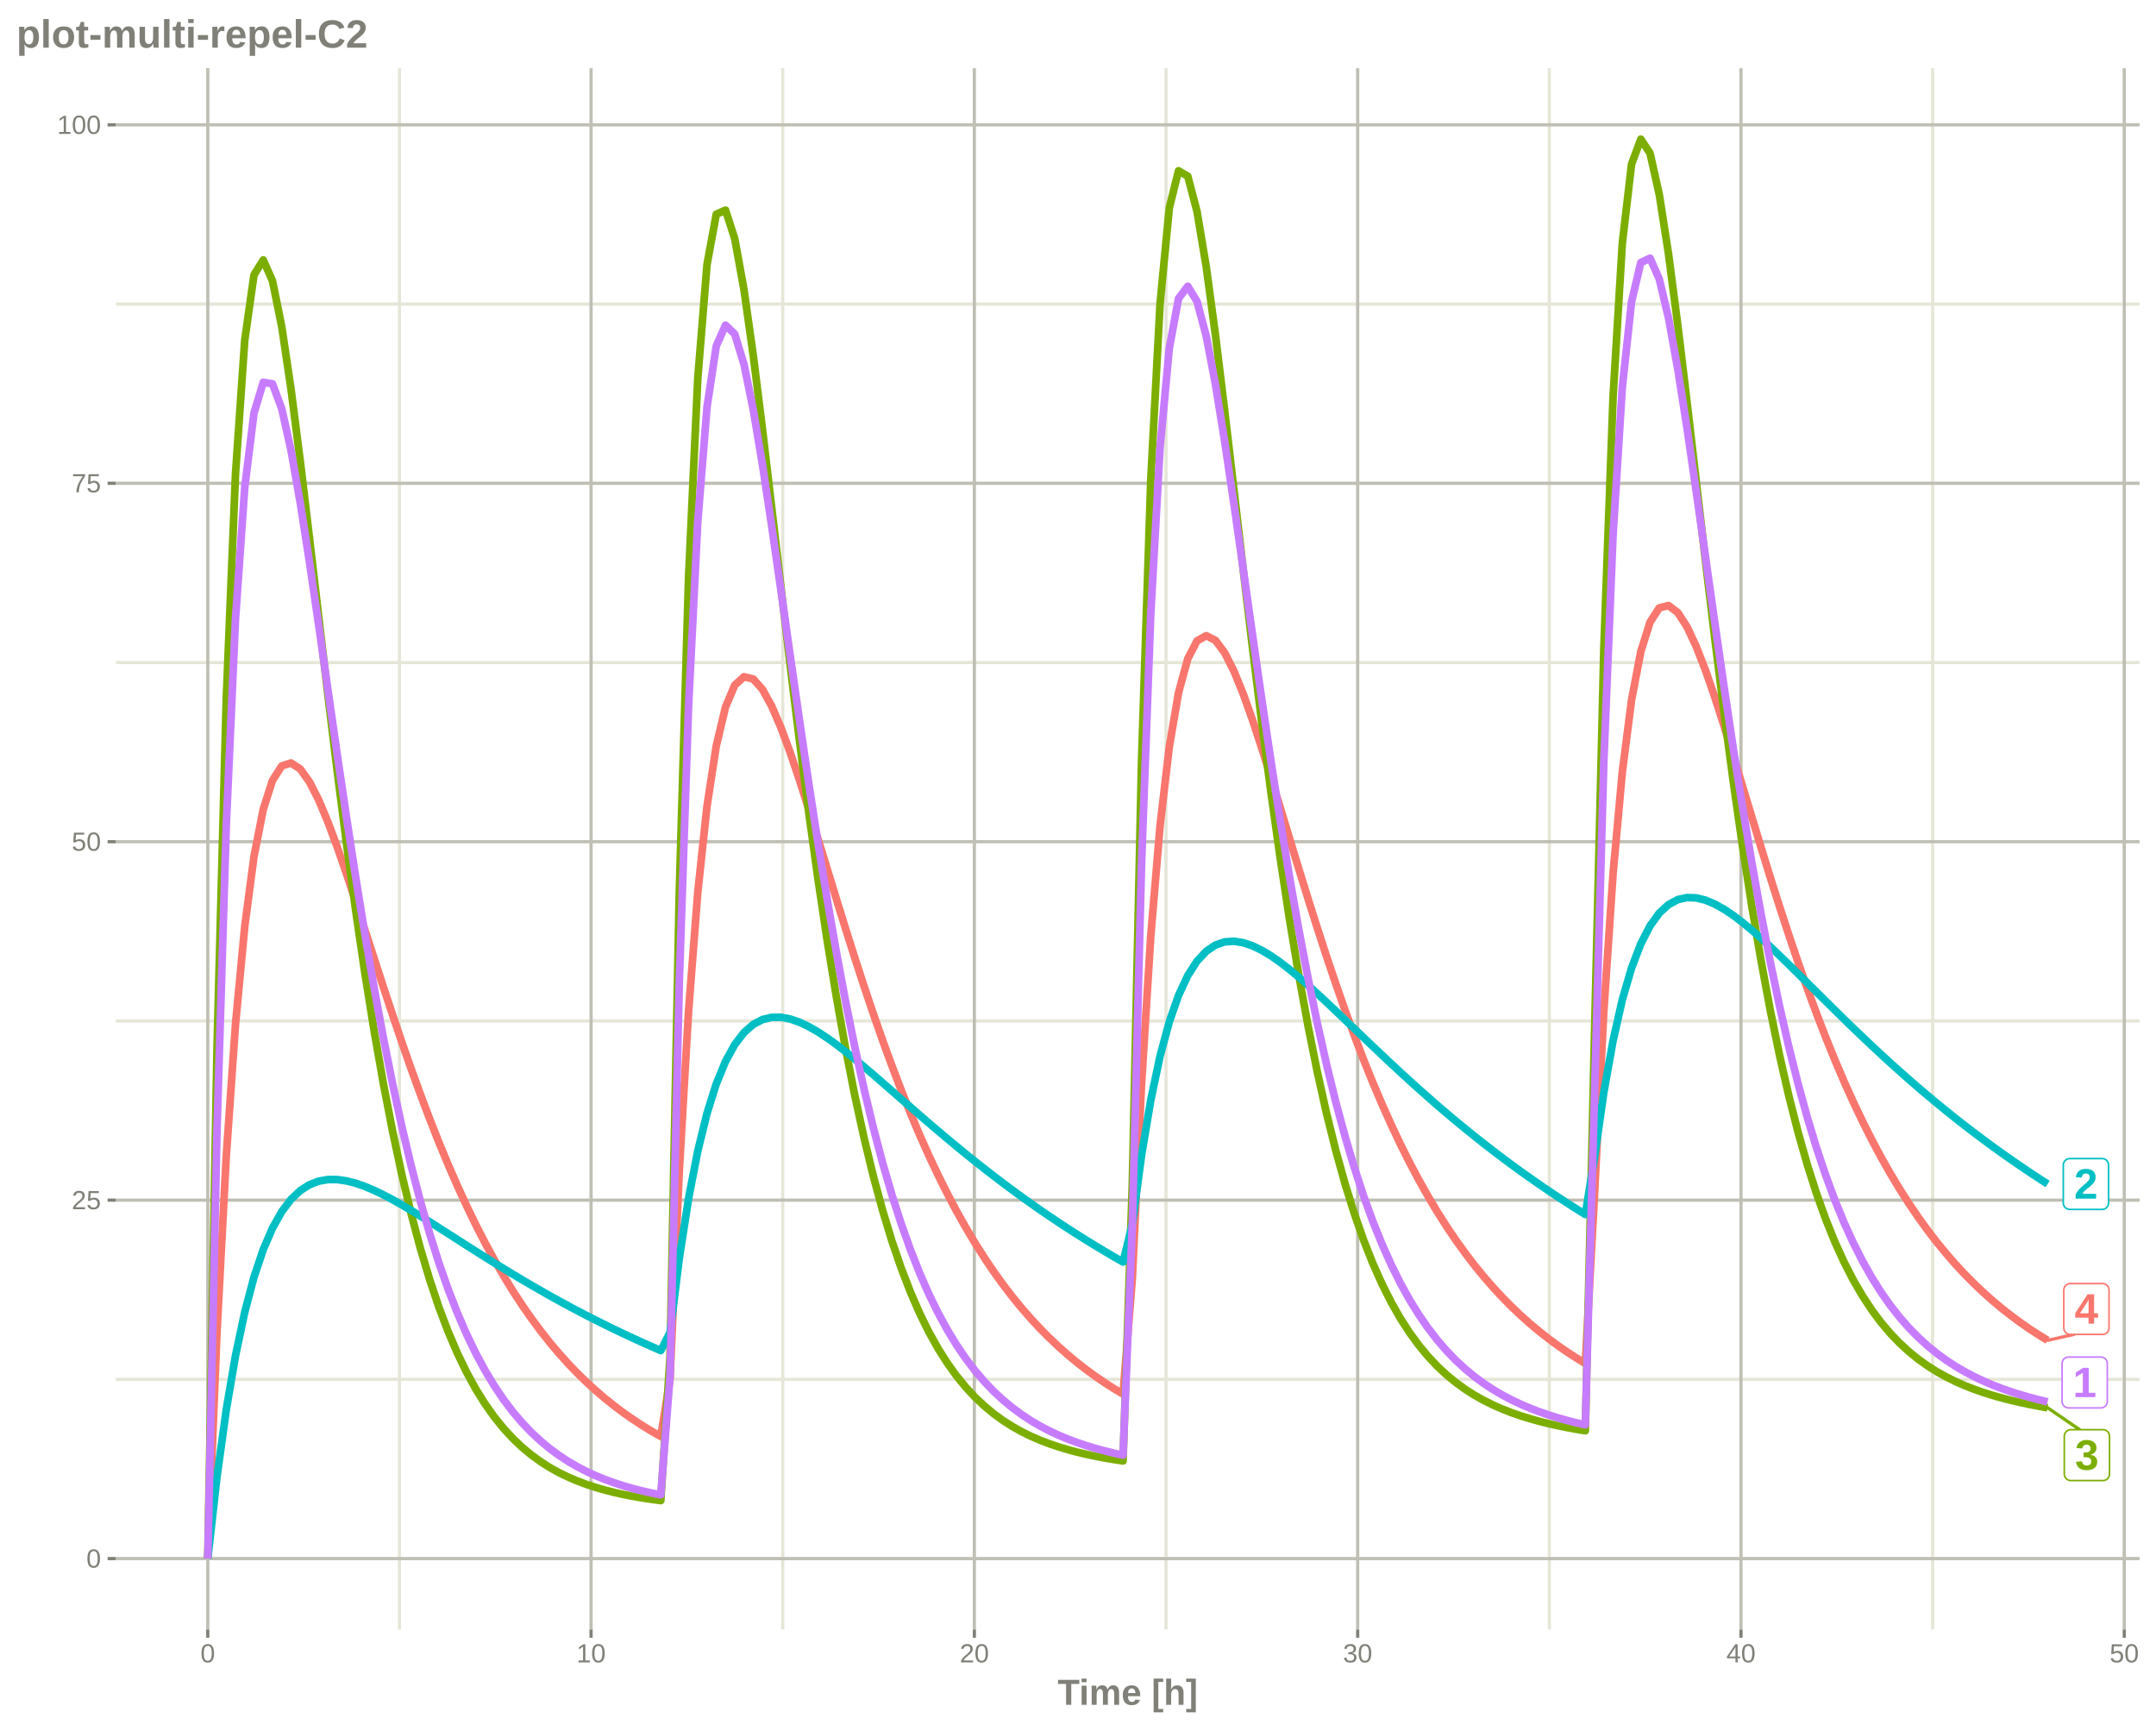
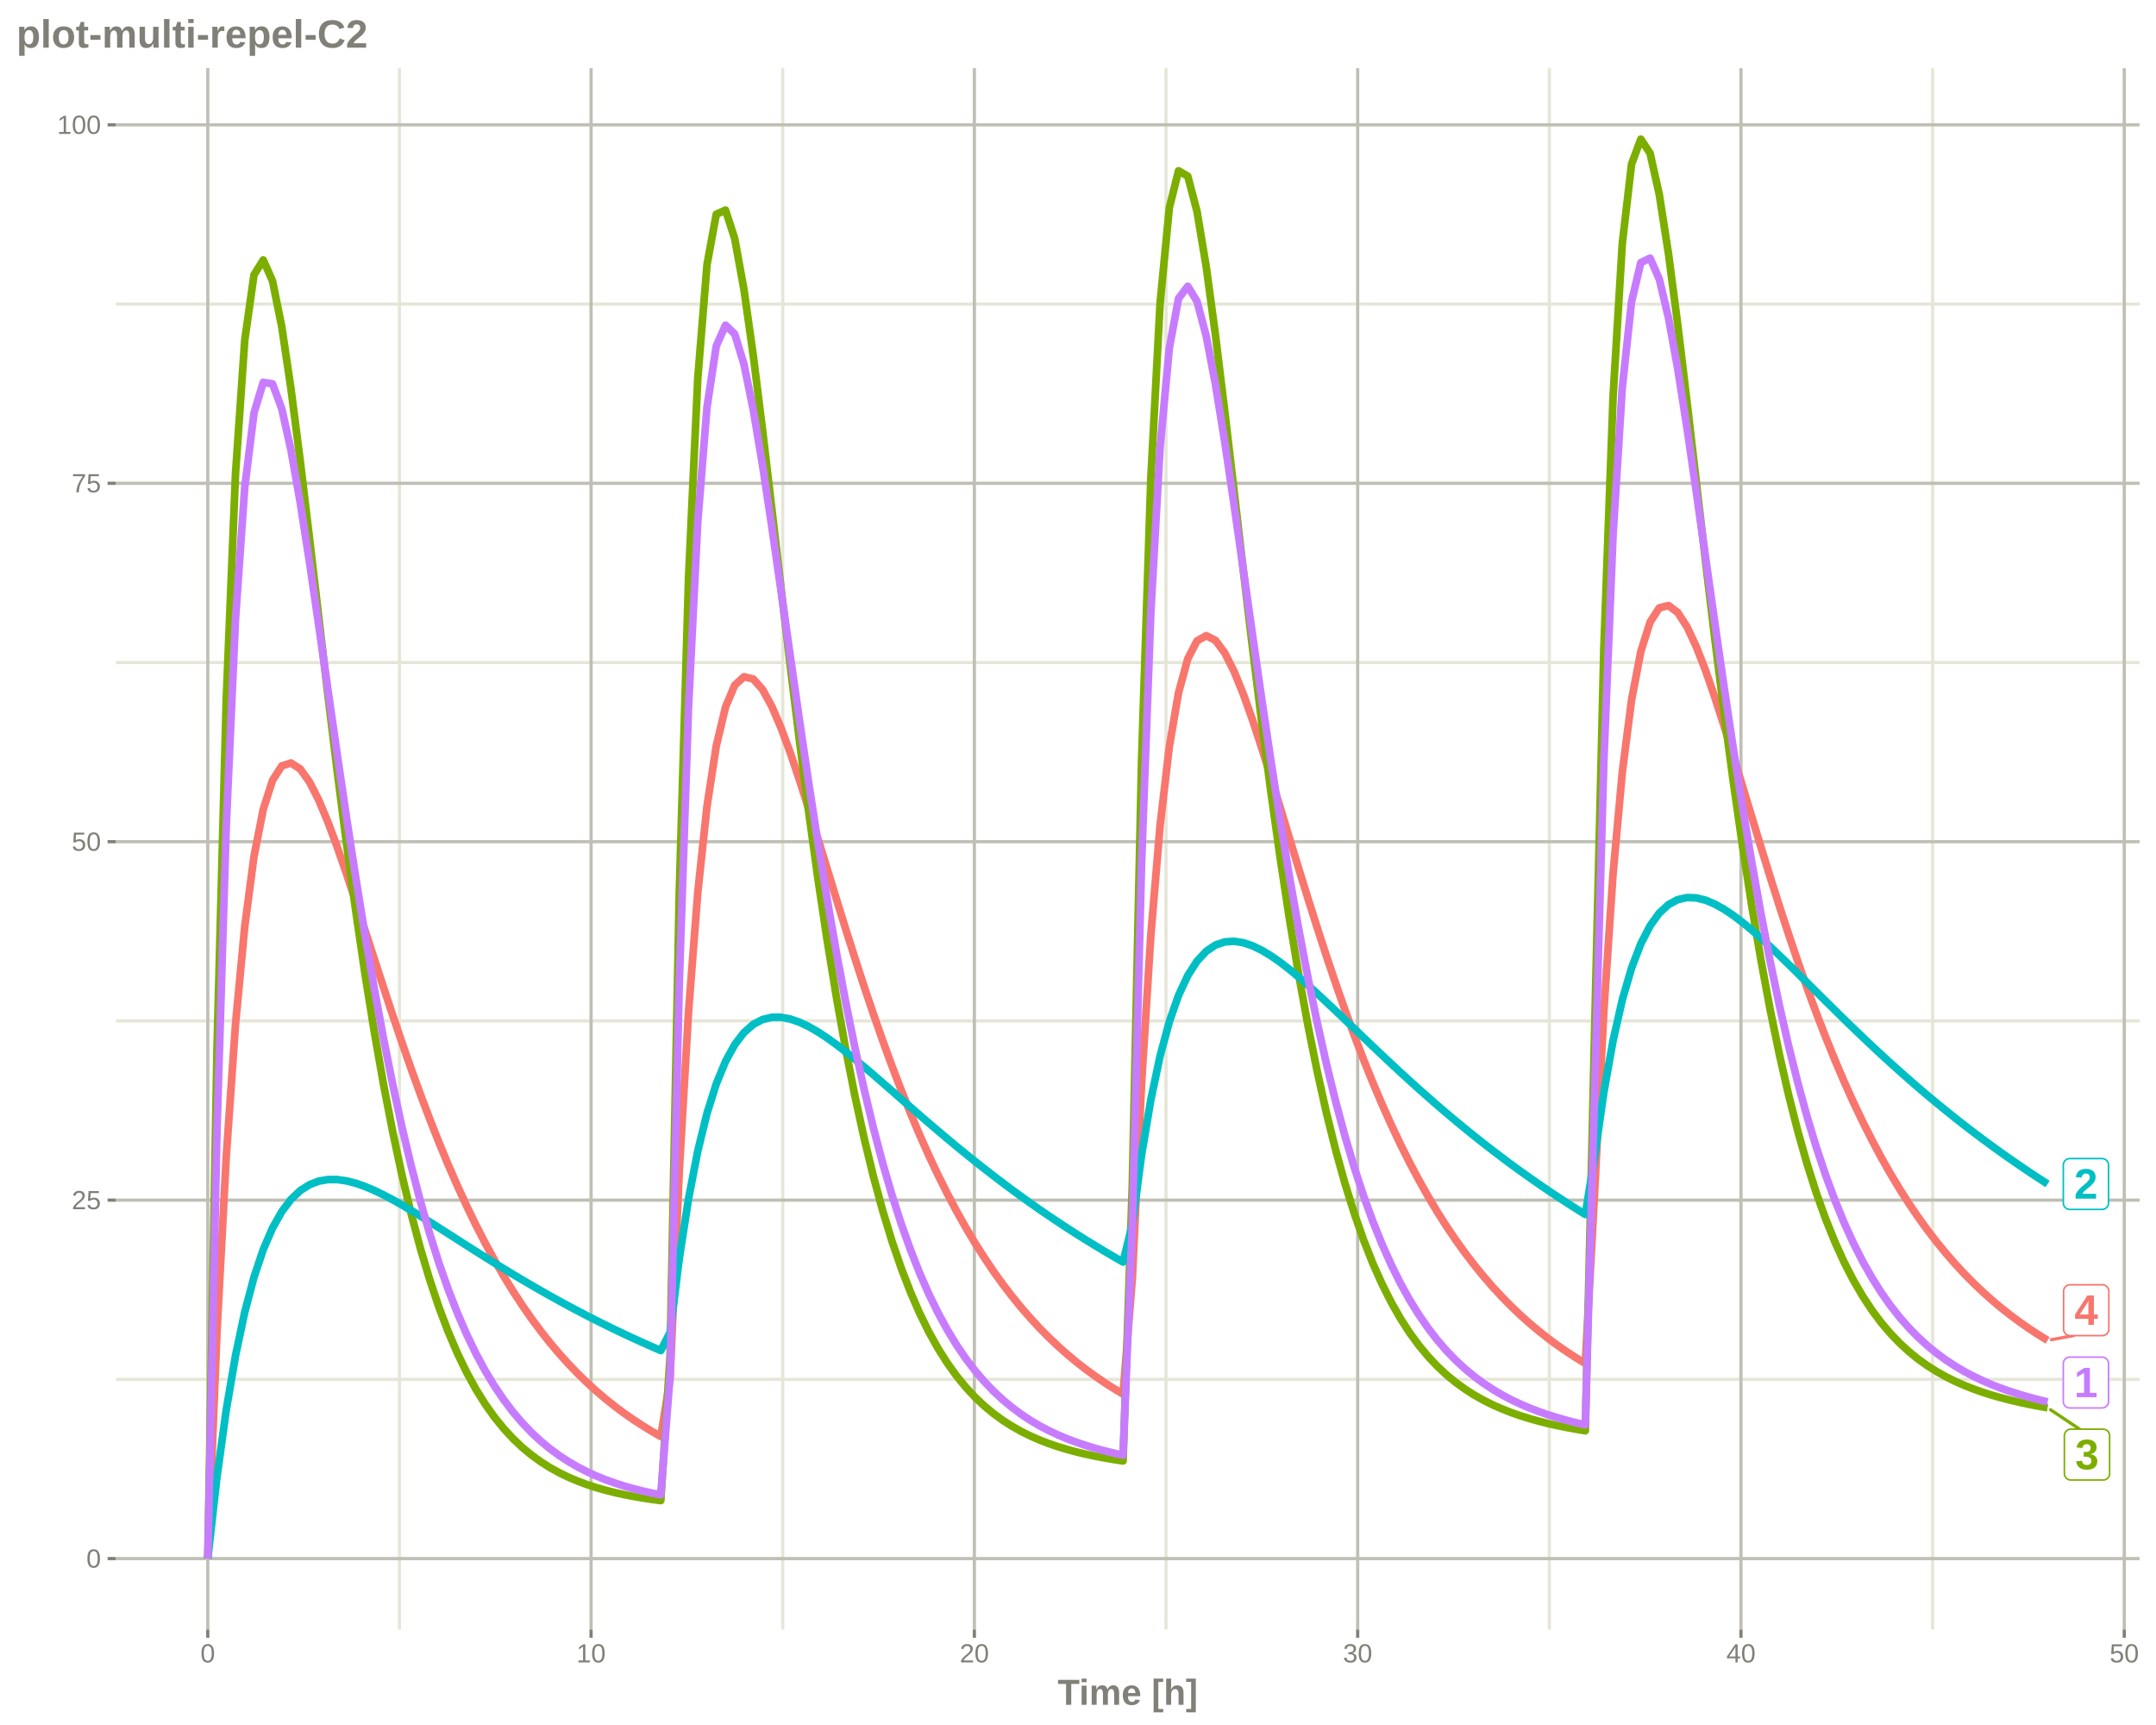
<svg xmlns="http://www.w3.org/2000/svg" viewBox="0 0 720.00 576.00">
  <defs>
    <style type="text/css">
    line, polyline, polygon, path, rect, circle {
      fill: none;
      stroke: #000000;
      stroke-linecap: round;
      stroke-linejoin: round;
      stroke-miterlimit: 10.00;
    }
  </style>
  </defs>
  <rect width="100%" height="100%" style="stroke: none; fill: #FFFFFF;" />
  <rect x="0.00" y="0.00" width="720.00" height="576.00" style="stroke-width: 1.07; stroke: #FFFFFF; fill: #FFFFFF;" />
  <defs>
    <clipPath id="cpMzguNjd8NzE0LjUyfDU0NC4xM3wyMi43Nw==">
      <rect x="38.67" y="22.77" width="675.85" height="521.36" />
    </clipPath>
  </defs>
  <rect x="38.67" y="22.77" width="675.85" height="521.36" style="stroke-width: 1.07; stroke: none; fill: #FFFFFF;" clip-path="url(#cpMzguNjd8NzE0LjUyfDU0NC4xM3wyMi43Nw==)" />
  <polyline points="38.67,460.59 714.52,460.59 " style="stroke-width: 1.07; stroke: #E6E6D8; stroke-linecap: butt;" clip-path="url(#cpMzguNjd8NzE0LjUyfDU0NC4xM3wyMi43Nw==)" />
  <polyline points="38.67,340.90 714.52,340.90 " style="stroke-width: 1.07; stroke: #E6E6D8; stroke-linecap: butt;" clip-path="url(#cpMzguNjd8NzE0LjUyfDU0NC4xM3wyMi43Nw==)" />
  <polyline points="38.67,221.22 714.52,221.22 " style="stroke-width: 1.07; stroke: #E6E6D8; stroke-linecap: butt;" clip-path="url(#cpMzguNjd8NzE0LjUyfDU0NC4xM3wyMi43Nw==)" />
  <polyline points="38.67,101.53 714.52,101.53 " style="stroke-width: 1.07; stroke: #E6E6D8; stroke-linecap: butt;" clip-path="url(#cpMzguNjd8NzE0LjUyfDU0NC4xM3wyMi43Nw==)" />
  <polyline points="133.39,544.13 133.39,22.77 " style="stroke-width: 1.07; stroke: #E6E6D8; stroke-linecap: butt;" clip-path="url(#cpMzguNjd8NzE0LjUyfDU0NC4xM3wyMi43Nw==)" />
  <polyline points="261.39,544.13 261.39,22.77 " style="stroke-width: 1.07; stroke: #E6E6D8; stroke-linecap: butt;" clip-path="url(#cpMzguNjd8NzE0LjUyfDU0NC4xM3wyMi43Nw==)" />
  <polyline points="389.39,544.13 389.39,22.77 " style="stroke-width: 1.07; stroke: #E6E6D8; stroke-linecap: butt;" clip-path="url(#cpMzguNjd8NzE0LjUyfDU0NC4xM3wyMi43Nw==)" />
  <polyline points="517.40,544.13 517.40,22.77 " style="stroke-width: 1.07; stroke: #E6E6D8; stroke-linecap: butt;" clip-path="url(#cpMzguNjd8NzE0LjUyfDU0NC4xM3wyMi43Nw==)" />
  <polyline points="645.40,544.13 645.40,22.77 " style="stroke-width: 1.07; stroke: #E6E6D8; stroke-linecap: butt;" clip-path="url(#cpMzguNjd8NzE0LjUyfDU0NC4xM3wyMi43Nw==)" />
  <polyline points="38.67,520.43 714.52,520.43 " style="stroke-width: 1.07; stroke: #BFBFB4; stroke-linecap: butt;" clip-path="url(#cpMzguNjd8NzE0LjUyfDU0NC4xM3wyMi43Nw==)" />
  <polyline points="38.67,400.75 714.52,400.75 " style="stroke-width: 1.07; stroke: #BFBFB4; stroke-linecap: butt;" clip-path="url(#cpMzguNjd8NzE0LjUyfDU0NC4xM3wyMi43Nw==)" />
  <polyline points="38.67,281.06 714.52,281.06 " style="stroke-width: 1.07; stroke: #BFBFB4; stroke-linecap: butt;" clip-path="url(#cpMzguNjd8NzE0LjUyfDU0NC4xM3wyMi43Nw==)" />
  <polyline points="38.67,161.37 714.52,161.37 " style="stroke-width: 1.07; stroke: #BFBFB4; stroke-linecap: butt;" clip-path="url(#cpMzguNjd8NzE0LjUyfDU0NC4xM3wyMi43Nw==)" />
  <polyline points="38.67,41.69 714.52,41.69 " style="stroke-width: 1.07; stroke: #BFBFB4; stroke-linecap: butt;" clip-path="url(#cpMzguNjd8NzE0LjUyfDU0NC4xM3wyMi43Nw==)" />
  <polyline points="69.39,544.13 69.39,22.77 " style="stroke-width: 1.07; stroke: #BFBFB4; stroke-linecap: butt;" clip-path="url(#cpMzguNjd8NzE0LjUyfDU0NC4xM3wyMi43Nw==)" />
  <polyline points="197.39,544.13 197.39,22.77 " style="stroke-width: 1.07; stroke: #BFBFB4; stroke-linecap: butt;" clip-path="url(#cpMzguNjd8NzE0LjUyfDU0NC4xM3wyMi43Nw==)" />
  <polyline points="325.39,544.13 325.39,22.77 " style="stroke-width: 1.07; stroke: #BFBFB4; stroke-linecap: butt;" clip-path="url(#cpMzguNjd8NzE0LjUyfDU0NC4xM3wyMi43Nw==)" />
  <polyline points="453.40,544.13 453.40,22.77 " style="stroke-width: 1.07; stroke: #BFBFB4; stroke-linecap: butt;" clip-path="url(#cpMzguNjd8NzE0LjUyfDU0NC4xM3wyMi43Nw==)" />
  <polyline points="581.40,544.13 581.40,22.77 " style="stroke-width: 1.07; stroke: #BFBFB4; stroke-linecap: butt;" clip-path="url(#cpMzguNjd8NzE0LjUyfDU0NC4xM3wyMi43Nw==)" />
  <polyline points="709.40,544.13 709.40,22.77 " style="stroke-width: 1.07; stroke: #BFBFB4; stroke-linecap: butt;" clip-path="url(#cpMzguNjd8NzE0LjUyfDU0NC4xM3wyMi43Nw==)" />
  <polyline points="69.39,520.43 72.47,444.63 75.56,386.20 78.65,341.97 81.74,309.29 84.82,285.98 87.91,270.25 91.00,260.58 94.09,255.76 97.17,254.77 100.26,256.77 103.35,261.09 106.44,267.15 109.52,274.52 112.61,282.81 115.70,291.73 118.79,301.05 121.87,310.57 124.96,320.14 128.05,329.64 131.14,338.98 134.22,348.09 137.31,356.93 140.40,365.44 143.49,373.62 146.57,381.43 149.66,388.88 152.75,395.97 155.84,402.68 158.92,409.04 162.01,415.05 165.10,420.71 168.19,426.05 171.27,431.07 174.36,435.79 177.45,440.23 180.54,444.39 183.62,448.30 186.71,451.96 189.80,455.39 192.89,458.60 195.97,461.60 199.06,464.42 202.15,467.05 205.24,469.52 208.32,471.82 211.41,473.98 214.50,476.00 217.59,477.89 220.67,479.65 223.76,460.53 226.85,390.95 229.94,337.79 233.02,298.02 236.11,269.14 239.20,249.07 242.29,236.09 245.37,228.78 248.46,225.98 251.55,226.72 254.64,230.22 257.72,235.82 260.81,243.00 263.90,251.33 266.99,260.48 270.07,270.14 273.16,280.11 276.25,290.21 279.34,300.29 282.42,310.24 285.51,319.99 288.60,329.48 291.69,338.64 294.77,347.46 297.86,355.91 300.95,363.98 304.04,371.67 307.12,378.97 310.21,385.89 313.30,392.44 316.39,398.62 319.47,404.46 322.56,409.95 325.65,415.13 328.74,419.99 331.82,424.57 334.91,428.86 338.00,432.89 341.09,436.68 344.17,440.22 347.26,443.55 350.35,446.67 353.44,449.59 356.52,452.33 359.61,454.90 362.70,457.30 365.79,459.56 368.87,461.67 371.96,463.65 375.05,465.51 378.14,426.96 381.22,361.91 384.31,312.47 387.40,275.75 390.49,249.36 393.57,231.31 396.66,219.97 399.75,213.99 402.84,212.26 405.92,213.85 409.01,218.01 412.10,224.15 415.19,231.74 418.27,240.39 421.36,249.78 424.45,259.62 427.54,269.72 430.62,279.90 433.71,290.04 436.80,300.03 439.89,309.79 442.97,319.28 446.06,328.43 449.15,337.24 452.24,345.67 455.32,353.72 458.41,361.38 461.50,368.65 464.59,375.55 467.67,382.07 470.76,388.24 473.85,394.05 476.94,399.53 480.02,404.70 483.11,409.55 486.20,414.12 489.29,418.41 492.37,422.45 495.46,426.23 498.55,429.79 501.64,433.12 504.72,436.25 507.81,439.19 510.90,441.95 513.99,444.53 517.07,446.96 520.16,449.24 523.25,451.38 526.34,453.39 529.42,455.27 532.51,398.43 535.60,337.64 538.69,291.69 541.77,257.82 544.86,233.74 547.95,217.57 551.04,207.74 554.12,202.97 557.21,202.20 560.30,204.55 563.39,209.32 566.47,215.91 569.56,223.86 572.65,232.78 575.74,242.35 578.82,252.33 581.91,262.52 585.00,272.75 588.09,282.91 591.17,292.91 594.26,302.66 597.35,312.11 600.44,321.23 603.52,330.00 606.61,338.38 609.70,346.38 612.79,354.00 615.87,361.23 618.96,368.08 622.05,374.56 625.14,380.68 628.22,386.46 631.31,391.91 634.40,397.04 637.49,401.88 640.57,406.42 643.66,410.69 646.75,414.71 649.84,418.48 652.92,422.03 656.01,425.36 659.10,428.48 662.19,431.42 665.27,434.18 668.36,436.77 671.45,439.20 674.54,441.49 677.62,443.64 680.71,445.66 683.80,447.56 " style="stroke-width: 2.56; stroke: #F8766D; stroke-linecap: butt;" clip-path="url(#cpMzguNjd8NzE0LjUyfDU0NC4xM3wyMi43Nw==)" />
  <polyline points="69.39,520.43 72.47,350.17 75.56,233.69 78.65,158.17 81.74,113.51 84.82,91.78 87.91,86.81 91.00,93.81 94.09,109.08 97.17,129.82 100.26,153.89 103.35,179.70 106.44,206.09 109.52,232.22 112.61,257.51 115.70,281.56 118.79,304.12 121.87,325.07 124.96,344.34 128.05,361.94 131.14,377.92 134.22,392.34 137.31,405.31 140.40,416.91 143.49,427.26 146.57,436.47 149.66,444.64 152.75,451.87 155.84,458.25 158.92,463.87 162.01,468.82 165.10,473.17 168.19,476.98 171.27,480.33 174.36,483.26 177.45,485.82 180.54,488.06 183.62,490.03 186.71,491.74 189.80,493.24 192.89,494.55 195.97,495.70 199.06,496.71 202.15,497.59 205.24,498.37 208.32,499.05 211.41,499.65 214.50,500.18 217.59,500.65 220.67,501.06 223.76,453.00 226.85,297.89 229.94,193.03 233.02,126.35 236.11,88.33 239.20,71.54 242.29,70.16 245.37,79.72 248.46,96.77 251.55,118.67 254.64,143.45 257.72,169.65 260.81,196.17 263.90,222.26 266.99,247.39 270.07,271.20 273.16,293.48 276.25,314.11 279.34,333.06 282.42,350.35 285.51,366.03 288.60,380.17 291.69,392.88 294.77,404.25 297.86,414.40 300.95,423.42 304.04,431.43 307.12,438.52 310.21,444.79 313.30,450.32 316.39,455.19 319.47,459.48 322.56,463.25 325.65,466.57 328.74,469.48 331.82,472.04 334.91,474.29 338.00,476.26 341.09,478.00 344.17,479.53 347.26,480.87 350.35,482.06 353.44,483.11 356.52,484.03 359.61,484.86 362.70,485.59 365.79,486.25 368.87,486.83 371.96,487.36 375.05,487.83 378.14,395.48 381.22,254.30 384.31,160.08 387.40,101.44 390.49,69.42 393.57,57.04 396.66,58.84 399.75,70.63 402.84,89.18 405.92,112.03 409.01,137.36 412.10,163.79 415.19,190.33 418.27,216.29 421.36,241.18 424.45,264.69 427.54,286.62 430.62,306.91 433.71,325.50 436.80,342.45 439.89,357.80 442.97,371.64 446.06,384.06 449.15,395.18 452.24,405.10 455.32,413.92 458.41,421.76 461.50,428.69 464.59,434.83 467.67,440.25 470.76,445.03 473.85,449.24 476.94,452.96 480.02,456.23 483.11,459.11 486.20,461.64 489.29,463.88 492.37,465.85 495.46,467.58 498.55,469.12 501.64,470.48 504.72,471.69 507.81,472.76 510.90,473.72 513.99,474.58 517.07,475.35 520.16,476.04 523.25,476.66 526.34,477.23 529.42,477.75 532.51,344.91 535.60,216.75 538.69,132.44 541.77,81.26 544.86,54.80 547.95,46.47 551.04,51.17 554.12,64.97 557.21,84.85 560.30,108.53 563.39,134.29 566.47,160.88 569.56,187.39 572.65,213.17 575.74,237.78 578.82,260.96 581.91,282.54 585.00,302.45 588.09,320.68 591.17,337.27 594.26,352.28 597.35,365.81 600.44,377.95 603.52,388.80 606.61,398.49 609.70,407.10 612.79,414.75 615.87,421.52 618.96,427.52 622.05,432.82 625.14,437.50 628.22,441.63 631.31,445.27 634.40,448.48 637.49,451.32 640.57,453.82 643.66,456.03 646.75,457.98 649.84,459.71 652.92,461.25 656.01,462.61 659.10,463.83 662.19,464.91 665.27,465.89 668.36,466.76 671.45,467.55 674.54,468.27 677.62,468.93 680.71,469.52 683.80,470.07 " style="stroke-width: 2.56; stroke: #7CAE00; stroke-linecap: butt;" clip-path="url(#cpMzguNjd8NzE0LjUyfDU0NC4xM3wyMi43Nw==)" />
  <polyline points="69.39,520.43 72.47,493.07 75.56,470.76 78.65,452.67 81.74,438.09 84.82,426.45 87.91,417.25 91.00,410.07 94.09,404.58 97.17,400.49 100.26,397.56 103.35,395.59 106.44,394.40 109.52,393.87 112.61,393.87 115.70,394.31 118.79,395.10 121.87,396.17 124.96,397.48 128.05,398.97 131.14,400.60 134.22,402.35 137.31,404.17 140.40,406.06 143.49,407.99 146.57,409.95 149.66,411.93 152.75,413.90 155.84,415.88 158.92,417.84 162.01,419.79 165.10,421.71 168.19,423.61 171.27,425.49 174.36,427.33 177.45,429.14 180.54,430.92 183.62,432.67 186.71,434.38 189.80,436.06 192.89,437.70 195.97,439.31 199.06,440.88 202.15,442.42 205.24,443.93 208.32,445.40 211.41,446.84 214.50,448.25 217.59,449.62 220.67,450.97 223.76,444.92 226.85,420.19 229.94,400.26 233.02,384.34 236.11,371.74 239.20,361.92 242.29,354.41 245.37,348.80 248.46,344.78 251.55,342.06 254.64,340.43 257.72,339.69 260.81,339.68 263.90,340.26 266.99,341.33 270.07,342.79 273.16,344.56 276.25,346.59 279.34,348.81 282.42,351.19 285.51,353.68 288.60,356.26 291.69,358.89 294.77,361.57 297.86,364.26 300.95,366.97 304.04,369.66 307.12,372.35 310.21,375.01 313.30,377.64 316.39,380.25 319.47,382.81 322.56,385.34 325.65,387.82 328.74,390.26 331.82,392.65 334.91,395.00 338.00,397.31 341.09,399.56 344.17,401.77 347.26,403.94 350.35,406.05 353.44,408.12 356.52,410.15 359.61,412.13 362.70,414.07 365.79,415.97 368.87,417.82 371.96,419.64 375.05,421.41 378.14,408.77 381.22,385.74 384.31,367.29 387.40,352.66 390.49,341.20 393.57,332.38 396.66,325.75 399.75,320.94 402.84,317.63 405.92,315.56 409.01,314.51 412.10,314.30 415.19,314.78 418.27,315.82 421.36,317.31 424.45,319.17 427.54,321.32 430.62,323.70 433.71,326.26 436.80,328.96 439.89,331.76 442.97,334.63 446.06,337.55 449.15,340.49 452.24,343.45 455.32,346.41 458.41,349.36 461.50,352.28 464.59,355.18 467.67,358.05 470.76,360.87 473.85,363.66 476.94,366.39 480.02,369.09 483.11,371.73 486.20,374.33 489.29,376.87 492.37,379.37 495.46,381.81 498.55,384.21 501.64,386.55 504.72,388.85 507.81,391.10 510.90,393.29 513.99,395.45 517.07,397.55 520.16,399.61 523.25,401.63 526.34,403.60 529.42,405.53 532.51,386.38 535.60,364.73 538.69,347.46 541.77,333.83 544.86,323.23 547.95,315.15 551.04,309.15 554.12,304.88 557.21,302.05 560.30,300.39 563.39,299.71 566.47,299.82 569.56,300.58 572.65,301.88 575.74,303.60 578.82,305.66 581.91,308.00 585.00,310.55 588.09,313.27 591.17,316.11 594.26,319.05 597.35,322.05 600.44,325.09 603.52,328.16 606.61,331.23 609.70,334.29 612.79,337.34 615.87,340.37 618.96,343.36 622.05,346.32 625.14,349.24 628.22,352.11 631.31,354.94 634.40,357.71 637.49,360.44 640.57,363.12 643.66,365.74 646.75,368.32 649.84,370.84 652.92,373.32 656.01,375.74 659.10,378.11 662.19,380.43 665.27,382.70 668.36,384.93 671.45,387.10 674.54,389.23 677.62,391.32 680.71,393.36 683.80,395.35 " style="stroke-width: 2.56; stroke: #00BFC4; stroke-linecap: butt;" clip-path="url(#cpMzguNjd8NzE0LjUyfDU0NC4xM3wyMi43Nw==)" />
  <polyline points="69.39,520.43 72.47,377.22 75.56,275.69 78.65,206.64 81.74,162.69 84.82,137.94 87.91,127.67 91.00,128.17 94.09,136.48 97.17,150.30 100.26,167.84 103.35,187.70 106.44,208.83 109.52,230.43 112.61,251.92 115.70,272.86 118.79,292.97 121.87,312.04 124.96,329.95 128.05,346.64 131.14,362.08 134.22,376.28 137.31,389.29 140.40,401.15 143.49,411.92 146.57,421.68 149.66,430.49 152.75,438.42 155.84,445.55 158.92,451.94 162.01,457.67 165.10,462.79 168.19,467.36 171.27,471.43 174.36,475.06 177.45,478.30 180.54,481.17 183.62,483.72 186.71,485.99 189.80,488.01 192.89,489.80 195.97,491.39 199.06,492.80 202.15,494.06 205.24,495.17 208.32,496.17 211.41,497.05 214.50,497.84 217.59,498.54 220.67,499.16 223.76,459.43 226.85,328.12 229.94,235.95 233.02,174.21 236.11,135.93 239.20,115.53 242.29,108.57 245.37,111.55 248.46,121.68 251.55,136.81 254.64,155.25 257.72,175.71 260.81,197.21 263.90,219.00 266.99,240.55 270.07,261.46 273.16,281.46 276.25,300.39 279.34,318.12 282.42,334.62 285.51,349.86 288.60,363.87 291.69,376.70 294.77,388.38 297.86,398.99 300.95,408.60 304.04,417.28 307.12,425.10 310.21,432.13 313.30,438.44 316.39,444.10 319.47,449.16 322.56,453.69 325.65,457.73 328.74,461.34 331.82,464.56 334.91,467.43 338.00,469.99 341.09,472.27 344.17,474.31 347.26,476.13 350.35,477.75 353.44,479.19 356.52,480.49 359.61,481.65 362.70,482.68 365.79,483.62 368.87,484.45 371.96,485.21 375.05,485.89 378.14,409.04 381.22,288.51 384.31,204.75 387.40,149.55 390.49,116.28 393.57,99.69 396.66,95.58 399.75,100.65 402.84,112.28 405.92,128.45 409.01,147.57 412.10,168.44 415.19,190.14 418.27,211.98 421.36,233.47 424.45,254.24 427.54,274.05 430.62,292.75 433.71,310.24 436.80,326.49 439.89,341.49 442.97,355.26 446.06,367.86 449.15,379.33 452.24,389.75 455.32,399.19 458.41,407.70 461.50,415.38 464.59,422.29 467.67,428.49 470.76,434.05 473.85,439.04 476.94,443.50 480.02,447.49 483.11,451.06 486.20,454.25 489.29,457.10 492.37,459.64 495.46,461.92 498.55,463.95 501.64,465.78 504.72,467.41 507.81,468.87 510.90,470.19 513.99,471.37 517.07,472.44 520.16,473.40 523.25,474.28 526.34,475.07 529.42,475.79 532.51,364.73 535.60,254.32 538.69,178.46 541.77,129.35 544.86,100.75 547.95,87.69 551.04,86.21 554.12,93.19 557.21,106.19 560.30,123.28 563.39,142.99 566.47,164.19 569.56,186.04 572.65,207.88 575.74,229.27 578.82,249.87 581.91,269.46 585.00,287.92 588.09,305.15 591.17,321.13 594.26,335.87 597.35,349.40 600.44,361.76 603.52,373.01 606.61,383.22 609.70,392.47 612.79,400.82 615.87,408.34 618.96,415.11 622.05,421.20 625.14,426.66 628.22,431.55 631.31,435.94 634.40,439.86 637.49,443.38 640.57,446.52 643.66,449.34 646.75,451.86 649.84,454.12 652.92,456.14 656.01,457.96 659.10,459.59 662.19,461.06 665.27,462.39 668.36,463.58 671.45,464.67 674.54,465.65 677.62,466.54 680.71,467.36 683.80,468.10 " style="stroke-width: 2.56; stroke: #C77CFF; stroke-linecap: butt;" clip-path="url(#cpMzguNjd8NzE0LjUyfDU0NC4xM3wyMi43Nw==)" />
-   <polygon points="690.80,470.12 701.58,470.12 701.50,470.12 701.84,470.10 702.18,470.03 702.51,469.91 702.81,469.73 703.08,469.51 703.31,469.25 703.50,468.96 703.63,468.64 703.72,468.30 703.74,467.96 703.74,467.96 703.74,455.30 703.74,455.30 703.72,454.95 703.63,454.61 703.50,454.29 703.31,454.00 703.08,453.74 702.81,453.52 702.51,453.34 702.18,453.22 701.84,453.15 701.58,453.14 690.80,453.14 691.06,453.15 690.71,453.14 690.37,453.18 690.03,453.28 689.72,453.43 689.43,453.62 689.18,453.86 688.97,454.14 688.81,454.45 688.70,454.78 688.64,455.12 688.64,455.30 688.64,467.96 688.64,467.78 688.64,468.13 688.70,468.47 688.81,468.80 688.97,469.11 689.18,469.39 689.43,469.63 689.72,469.83 690.03,469.98 690.37,470.07 690.71,470.12 " style="stroke-width: 0.53; stroke: #C77CFF; fill: #FFFFFF;" clip-path="url(#cpMzguNjd8NzE0LjUyfDU0NC4xM3wyMi43Nw==)" />
+   <line x1="694.48" y1="477.22" x2="684.80" y2="470.74" style="stroke-width: 1.07; stroke: #7CAE00;" clip-path="url(#cpMzguNjd8NzE0LjUyfDU0NC4xM3wyMi43Nw==)" />
+   <line x1="692.45" y1="445.98" x2="685.08" y2="447.33" style="stroke-width: 1.07; stroke: #F8766D;" clip-path="url(#cpMzguNjd8NzE0LjUyfDU0NC4xM3wyMi43Nw==)" />
+   <polygon points="691.20,470.14 701.99,470.14 701.90,470.14 702.25,470.12 702.59,470.05 702.91,469.93 703.21,469.75 703.48,469.53 703.71,469.27 703.90,468.98 704.03,468.66 704.12,468.32 704.15,467.98 704.15,467.98 704.15,455.32 704.15,455.32 704.12,454.97 704.03,454.63 703.90,454.31 703.71,454.02 703.48,453.76 703.21,453.54 702.91,453.36 702.59,453.24 702.25,453.17 701.99,453.16 691.20,453.16 691.46,453.17 691.11,453.16 690.77,453.20 690.43,453.30 690.12,453.45 689.83,453.64 689.58,453.88 689.37,454.16 689.21,454.47 689.10,454.80 689.05,455.14 689.04,455.32 689.04,467.98 689.05,467.80 689.05,468.15 689.10,468.49 689.21,468.82 689.37,469.13 689.58,469.41 689.83,469.65 690.12,469.85 690.43,470.00 690.77,470.09 691.11,470.14 " style="stroke-width: 0.53; stroke: #C77CFF; fill: #FFFFFF;" clip-path="url(#cpMzguNjd8NzE0LjUyfDU0NC4xM3wyMi43Nw==)" />
  <g clip-path="url(#cpMzguNjd8NzE0LjUyfDU0NC4xM3wyMi43Nw==)">
-     <text x="692.24" y="466.52" style="font-size: 14.23px; font-weight: bold; fill: #C77CFF; font-family: Liberation Sans;" textLength="7.91px" lengthAdjust="spacingAndGlyphs">1</text>
+     <text x="692.64" y="466.54" style="font-size: 14.23px; font-weight: bold; fill: #C77CFF; font-family: Liberation Sans;" textLength="7.91px" lengthAdjust="spacingAndGlyphs">1</text>
  </g>
  <polygon points="691.21,403.84 701.99,403.84 701.91,403.84 702.25,403.83 702.59,403.76 702.92,403.64 703.22,403.46 703.49,403.24 703.72,402.98 703.91,402.69 704.04,402.37 704.13,402.03 704.15,401.68 704.15,401.68 704.15,389.02 704.15,389.02 704.13,388.68 704.04,388.34 703.91,388.02 703.72,387.73 703.49,387.46 703.22,387.25 702.92,387.07 702.59,386.95 702.25,386.88 701.99,386.86 691.21,386.86 691.47,386.88 691.12,386.86 690.77,386.91 690.44,387.00 690.13,387.15 689.84,387.35 689.59,387.59 689.38,387.87 689.22,388.18 689.11,388.51 689.05,388.85 689.05,389.02 689.05,401.68 689.05,401.51 689.05,401.86 689.11,402.20 689.22,402.53 689.38,402.84 689.59,403.12 689.84,403.36 690.13,403.55 690.44,403.70 690.77,403.80 691.12,403.84 " style="stroke-width: 0.53; stroke: #00BFC4; fill: #FFFFFF;" clip-path="url(#cpMzguNjd8NzE0LjUyfDU0NC4xM3wyMi43Nw==)" />
  <g clip-path="url(#cpMzguNjd8NzE0LjUyfDU0NC4xM3wyMi43Nw==)">
    <text x="692.65" y="400.24" style="font-size: 14.23px; font-weight: bold; fill: #00BFC4; font-family: Liberation Sans;" textLength="7.91px" lengthAdjust="spacingAndGlyphs">2</text>
  </g>
-   <line x1="694.51" y1="477.39" x2="683.80" y2="470.07" style="stroke-width: 1.07; stroke: #7CAE00;" clip-path="url(#cpMzguNjd8NzE0LjUyfDU0NC4xM3wyMi43Nw==)" />
-   <polygon points="691.53,494.37 702.32,494.37 702.23,494.37 702.58,494.35 702.92,494.28 703.25,494.16 703.55,493.99 703.82,493.77 704.05,493.51 704.23,493.21 704.37,492.89 704.45,492.56 704.48,492.21 704.48,492.21 704.48,479.55 704.48,479.55 704.45,479.20 704.37,478.86 704.23,478.54 704.05,478.25 703.82,477.99 703.55,477.77 703.25,477.60 702.92,477.47 702.58,477.40 702.32,477.39 691.53,477.39 691.80,477.40 691.45,477.39 691.10,477.43 690.77,477.53 690.45,477.68 690.17,477.88 689.92,478.12 689.71,478.39 689.55,478.70 689.44,479.03 689.38,479.37 689.37,479.55 689.37,492.21 689.38,492.04 689.38,492.38 689.44,492.73 689.55,493.06 689.71,493.36 689.92,493.64 690.17,493.88 690.45,494.08 690.77,494.23 691.10,494.33 691.45,494.37 " style="stroke-width: 0.53; stroke: #7CAE00; fill: #FFFFFF;" clip-path="url(#cpMzguNjd8NzE0LjUyfDU0NC4xM3wyMi43Nw==)" />
+   <polygon points="691.56,494.20 702.35,494.20 702.26,494.20 702.61,494.19 702.95,494.12 703.27,493.99 703.57,493.82 703.84,493.60 704.07,493.34 704.26,493.05 704.40,492.73 704.48,492.39 704.51,492.04 704.51,492.04 704.51,479.38 704.51,479.38 704.48,479.03 704.40,478.70 704.26,478.38 704.07,478.08 703.84,477.82 703.57,477.60 703.27,477.43 702.95,477.31 702.61,477.24 702.35,477.22 691.56,477.22 691.82,477.24 691.47,477.22 691.13,477.26 690.79,477.36 690.48,477.51 690.19,477.71 689.94,477.95 689.74,478.23 689.57,478.53 689.46,478.86 689.41,479.21 689.40,479.38 689.40,492.04 689.41,491.87 689.41,492.22 689.46,492.56 689.57,492.89 689.74,493.20 689.94,493.47 690.19,493.71 690.48,493.91 690.79,494.06 691.13,494.16 691.47,494.20 " style="stroke-width: 0.53; stroke: #7CAE00; fill: #FFFFFF;" clip-path="url(#cpMzguNjd8NzE0LjUyfDU0NC4xM3wyMi43Nw==)" />
  <g clip-path="url(#cpMzguNjd8NzE0LjUyfDU0NC4xM3wyMi43Nw==)">
-     <text x="692.97" y="490.77" style="font-size: 14.23px; font-weight: bold; fill: #7CAE00; font-family: Liberation Sans;" textLength="7.91px" lengthAdjust="spacingAndGlyphs">3</text>
+     <text x="693.00" y="490.60" style="font-size: 14.23px; font-weight: bold; fill: #7CAE00; font-family: Liberation Sans;" textLength="7.91px" lengthAdjust="spacingAndGlyphs">3</text>
  </g>
-   <line x1="692.62" y1="445.58" x2="683.80" y2="447.56" style="stroke-width: 1.07; stroke: #F8766D;" clip-path="url(#cpMzguNjd8NzE0LjUyfDU0NC4xM3wyMi43Nw==)" />
-   <polygon points="691.36,445.58 702.15,445.58 702.06,445.58 702.41,445.56 702.75,445.50 703.07,445.37 703.38,445.20 703.65,444.98 703.88,444.72 704.06,444.42 704.20,444.10 704.28,443.77 704.31,443.42 704.31,443.42 704.31,430.76 704.31,430.76 704.28,430.41 704.20,430.08 704.06,429.76 703.88,429.46 703.65,429.20 703.38,428.98 703.07,428.81 702.75,428.68 702.41,428.61 702.15,428.60 691.36,428.60 691.62,428.61 691.28,428.60 690.93,428.64 690.60,428.74 690.28,428.89 690.00,429.09 689.75,429.33 689.54,429.60 689.38,429.91 689.27,430.24 689.21,430.59 689.20,430.76 689.20,443.42 689.21,443.25 689.21,443.59 689.27,443.94 689.38,444.27 689.54,444.57 689.75,444.85 690.00,445.09 690.28,445.29 690.60,445.44 690.93,445.54 691.28,445.58 " style="stroke-width: 0.53; stroke: #F8766D; fill: #FFFFFF;" clip-path="url(#cpMzguNjd8NzE0LjUyfDU0NC4xM3wyMi43Nw==)" />
+   <polygon points="691.30,445.98 702.09,445.98 702.00,445.98 702.35,445.96 702.69,445.89 703.01,445.77 703.31,445.59 703.58,445.38 703.81,445.11 704.00,444.82 704.14,444.50 704.22,444.16 704.25,443.82 704.25,443.82 704.25,431.16 704.25,431.16 704.22,430.81 704.14,430.47 704.00,430.15 703.81,429.86 703.58,429.60 703.31,429.38 703.01,429.20 702.69,429.08 702.35,429.01 702.09,429.00 691.30,429.00 691.56,429.01 691.21,429.00 690.87,429.04 690.53,429.14 690.22,429.29 689.93,429.48 689.68,429.72 689.48,430.00 689.31,430.31 689.20,430.64 689.15,430.98 689.14,431.16 689.14,443.82 689.15,443.64 689.15,443.99 689.20,444.33 689.31,444.66 689.48,444.97 689.68,445.25 689.93,445.49 690.22,445.69 690.53,445.84 690.87,445.93 691.21,445.98 " style="stroke-width: 0.53; stroke: #F8766D; fill: #FFFFFF;" clip-path="url(#cpMzguNjd8NzE0LjUyfDU0NC4xM3wyMi43Nw==)" />
  <g clip-path="url(#cpMzguNjd8NzE0LjUyfDU0NC4xM3wyMi43Nw==)">
-     <text x="692.80" y="441.98" style="font-size: 14.23px; font-weight: bold; fill: #F8766D; font-family: Liberation Sans;" textLength="7.91px" lengthAdjust="spacingAndGlyphs">4</text>
+     <text x="692.74" y="442.38" style="font-size: 14.23px; font-weight: bold; fill: #F8766D; font-family: Liberation Sans;" textLength="7.91px" lengthAdjust="spacingAndGlyphs">4</text>
  </g>
  <defs>
    <clipPath id="cpMC4wMHw3MjAuMDB8NTc2LjAwfDAuMDA=">
      <rect x="0.00" y="0.00" width="720.00" height="576.00" />
    </clipPath>
  </defs>
  <g clip-path="url(#cpMC4wMHw3MjAuMDB8NTc2LjAwfDAuMDA=)">
    <text x="28.84" y="523.46" style="font-size: 8.80px; fill: #808078; font-family: Liberation Sans;" textLength="4.89px" lengthAdjust="spacingAndGlyphs">0</text>
  </g>
  <g clip-path="url(#cpMC4wMHw3MjAuMDB8NTc2LjAwfDAuMDA=)">
    <text x="23.95" y="403.77" style="font-size: 8.80px; fill: #808078; font-family: Liberation Sans;" textLength="9.78px" lengthAdjust="spacingAndGlyphs">25</text>
  </g>
  <g clip-path="url(#cpMC4wMHw3MjAuMDB8NTc2LjAwfDAuMDA=)">
    <text x="23.95" y="284.08" style="font-size: 8.80px; fill: #808078; font-family: Liberation Sans;" textLength="9.78px" lengthAdjust="spacingAndGlyphs">50</text>
  </g>
  <g clip-path="url(#cpMC4wMHw3MjAuMDB8NTc2LjAwfDAuMDA=)">
    <text x="23.95" y="164.40" style="font-size: 8.80px; fill: #808078; font-family: Liberation Sans;" textLength="9.78px" lengthAdjust="spacingAndGlyphs">75</text>
  </g>
  <g clip-path="url(#cpMC4wMHw3MjAuMDB8NTc2LjAwfDAuMDA=)">
    <text x="19.06" y="44.71" style="font-size: 8.80px; fill: #808078; font-family: Liberation Sans;" textLength="14.67px" lengthAdjust="spacingAndGlyphs">100</text>
  </g>
  <polyline points="35.93,520.43 38.67,520.43 " style="stroke-width: 1.07; stroke: #808078; stroke-linecap: butt;" clip-path="url(#cpMC4wMHw3MjAuMDB8NTc2LjAwfDAuMDA=)" />
  <polyline points="35.93,400.75 38.67,400.75 " style="stroke-width: 1.07; stroke: #808078; stroke-linecap: butt;" clip-path="url(#cpMC4wMHw3MjAuMDB8NTc2LjAwfDAuMDA=)" />
  <polyline points="35.93,281.06 38.67,281.06 " style="stroke-width: 1.07; stroke: #808078; stroke-linecap: butt;" clip-path="url(#cpMC4wMHw3MjAuMDB8NTc2LjAwfDAuMDA=)" />
  <polyline points="35.93,161.37 38.67,161.37 " style="stroke-width: 1.07; stroke: #808078; stroke-linecap: butt;" clip-path="url(#cpMC4wMHw3MjAuMDB8NTc2LjAwfDAuMDA=)" />
  <polyline points="35.93,41.69 38.67,41.69 " style="stroke-width: 1.07; stroke: #808078; stroke-linecap: butt;" clip-path="url(#cpMC4wMHw3MjAuMDB8NTc2LjAwfDAuMDA=)" />
  <polyline points="69.39,546.87 69.39,544.13 " style="stroke-width: 1.07; stroke: #808078; stroke-linecap: butt;" clip-path="url(#cpMC4wMHw3MjAuMDB8NTc2LjAwfDAuMDA=)" />
  <polyline points="197.39,546.87 197.39,544.13 " style="stroke-width: 1.07; stroke: #808078; stroke-linecap: butt;" clip-path="url(#cpMC4wMHw3MjAuMDB8NTc2LjAwfDAuMDA=)" />
  <polyline points="325.39,546.87 325.39,544.13 " style="stroke-width: 1.07; stroke: #808078; stroke-linecap: butt;" clip-path="url(#cpMC4wMHw3MjAuMDB8NTc2LjAwfDAuMDA=)" />
  <polyline points="453.40,546.87 453.40,544.13 " style="stroke-width: 1.07; stroke: #808078; stroke-linecap: butt;" clip-path="url(#cpMC4wMHw3MjAuMDB8NTc2LjAwfDAuMDA=)" />
  <polyline points="581.40,546.87 581.40,544.13 " style="stroke-width: 1.07; stroke: #808078; stroke-linecap: butt;" clip-path="url(#cpMC4wMHw3MjAuMDB8NTc2LjAwfDAuMDA=)" />
  <polyline points="709.40,546.87 709.40,544.13 " style="stroke-width: 1.07; stroke: #808078; stroke-linecap: butt;" clip-path="url(#cpMC4wMHw3MjAuMDB8NTc2LjAwfDAuMDA=)" />
  <g clip-path="url(#cpMC4wMHw3MjAuMDB8NTc2LjAwfDAuMDA=)">
    <text x="66.94" y="555.11" style="font-size: 8.80px; fill: #808078; font-family: Liberation Sans;" textLength="4.89px" lengthAdjust="spacingAndGlyphs">0</text>
  </g>
  <g clip-path="url(#cpMC4wMHw3MjAuMDB8NTc2LjAwfDAuMDA=)">
    <text x="192.50" y="555.11" style="font-size: 8.80px; fill: #808078; font-family: Liberation Sans;" textLength="9.78px" lengthAdjust="spacingAndGlyphs">10</text>
  </g>
  <g clip-path="url(#cpMC4wMHw3MjAuMDB8NTc2LjAwfDAuMDA=)">
    <text x="320.50" y="555.11" style="font-size: 8.80px; fill: #808078; font-family: Liberation Sans;" textLength="9.78px" lengthAdjust="spacingAndGlyphs">20</text>
  </g>
  <g clip-path="url(#cpMC4wMHw3MjAuMDB8NTc2LjAwfDAuMDA=)">
    <text x="448.50" y="555.11" style="font-size: 8.80px; fill: #808078; font-family: Liberation Sans;" textLength="9.78px" lengthAdjust="spacingAndGlyphs">30</text>
  </g>
  <g clip-path="url(#cpMC4wMHw3MjAuMDB8NTc2LjAwfDAuMDA=)">
    <text x="576.51" y="555.11" style="font-size: 8.80px; fill: #808078; font-family: Liberation Sans;" textLength="9.78px" lengthAdjust="spacingAndGlyphs">40</text>
  </g>
  <g clip-path="url(#cpMC4wMHw3MjAuMDB8NTc2LjAwfDAuMDA=)">
    <text x="704.51" y="555.11" style="font-size: 8.80px; fill: #808078; font-family: Liberation Sans;" textLength="9.78px" lengthAdjust="spacingAndGlyphs">50</text>
  </g>
  <g clip-path="url(#cpMC4wMHw3MjAuMDB8NTc2LjAwfDAuMDA=)">
    <text x="353.19" y="569.26" style="font-size: 12.10px; font-weight: bold; fill: #808078; font-family: Liberation Sans;" textLength="46.81px" lengthAdjust="spacingAndGlyphs">Time [h]</text>
  </g>
  <g clip-path="url(#cpMC4wMHw3MjAuMDB8NTc2LjAwfDAuMDA=)">
    <text x="5.48" y="15.92" style="font-size: 13.20px; font-weight: bold; fill: #808078; font-family: Liberation Sans;" textLength="117.19px" lengthAdjust="spacingAndGlyphs">plot-multi-repel-C2</text>
  </g>
</svg>
